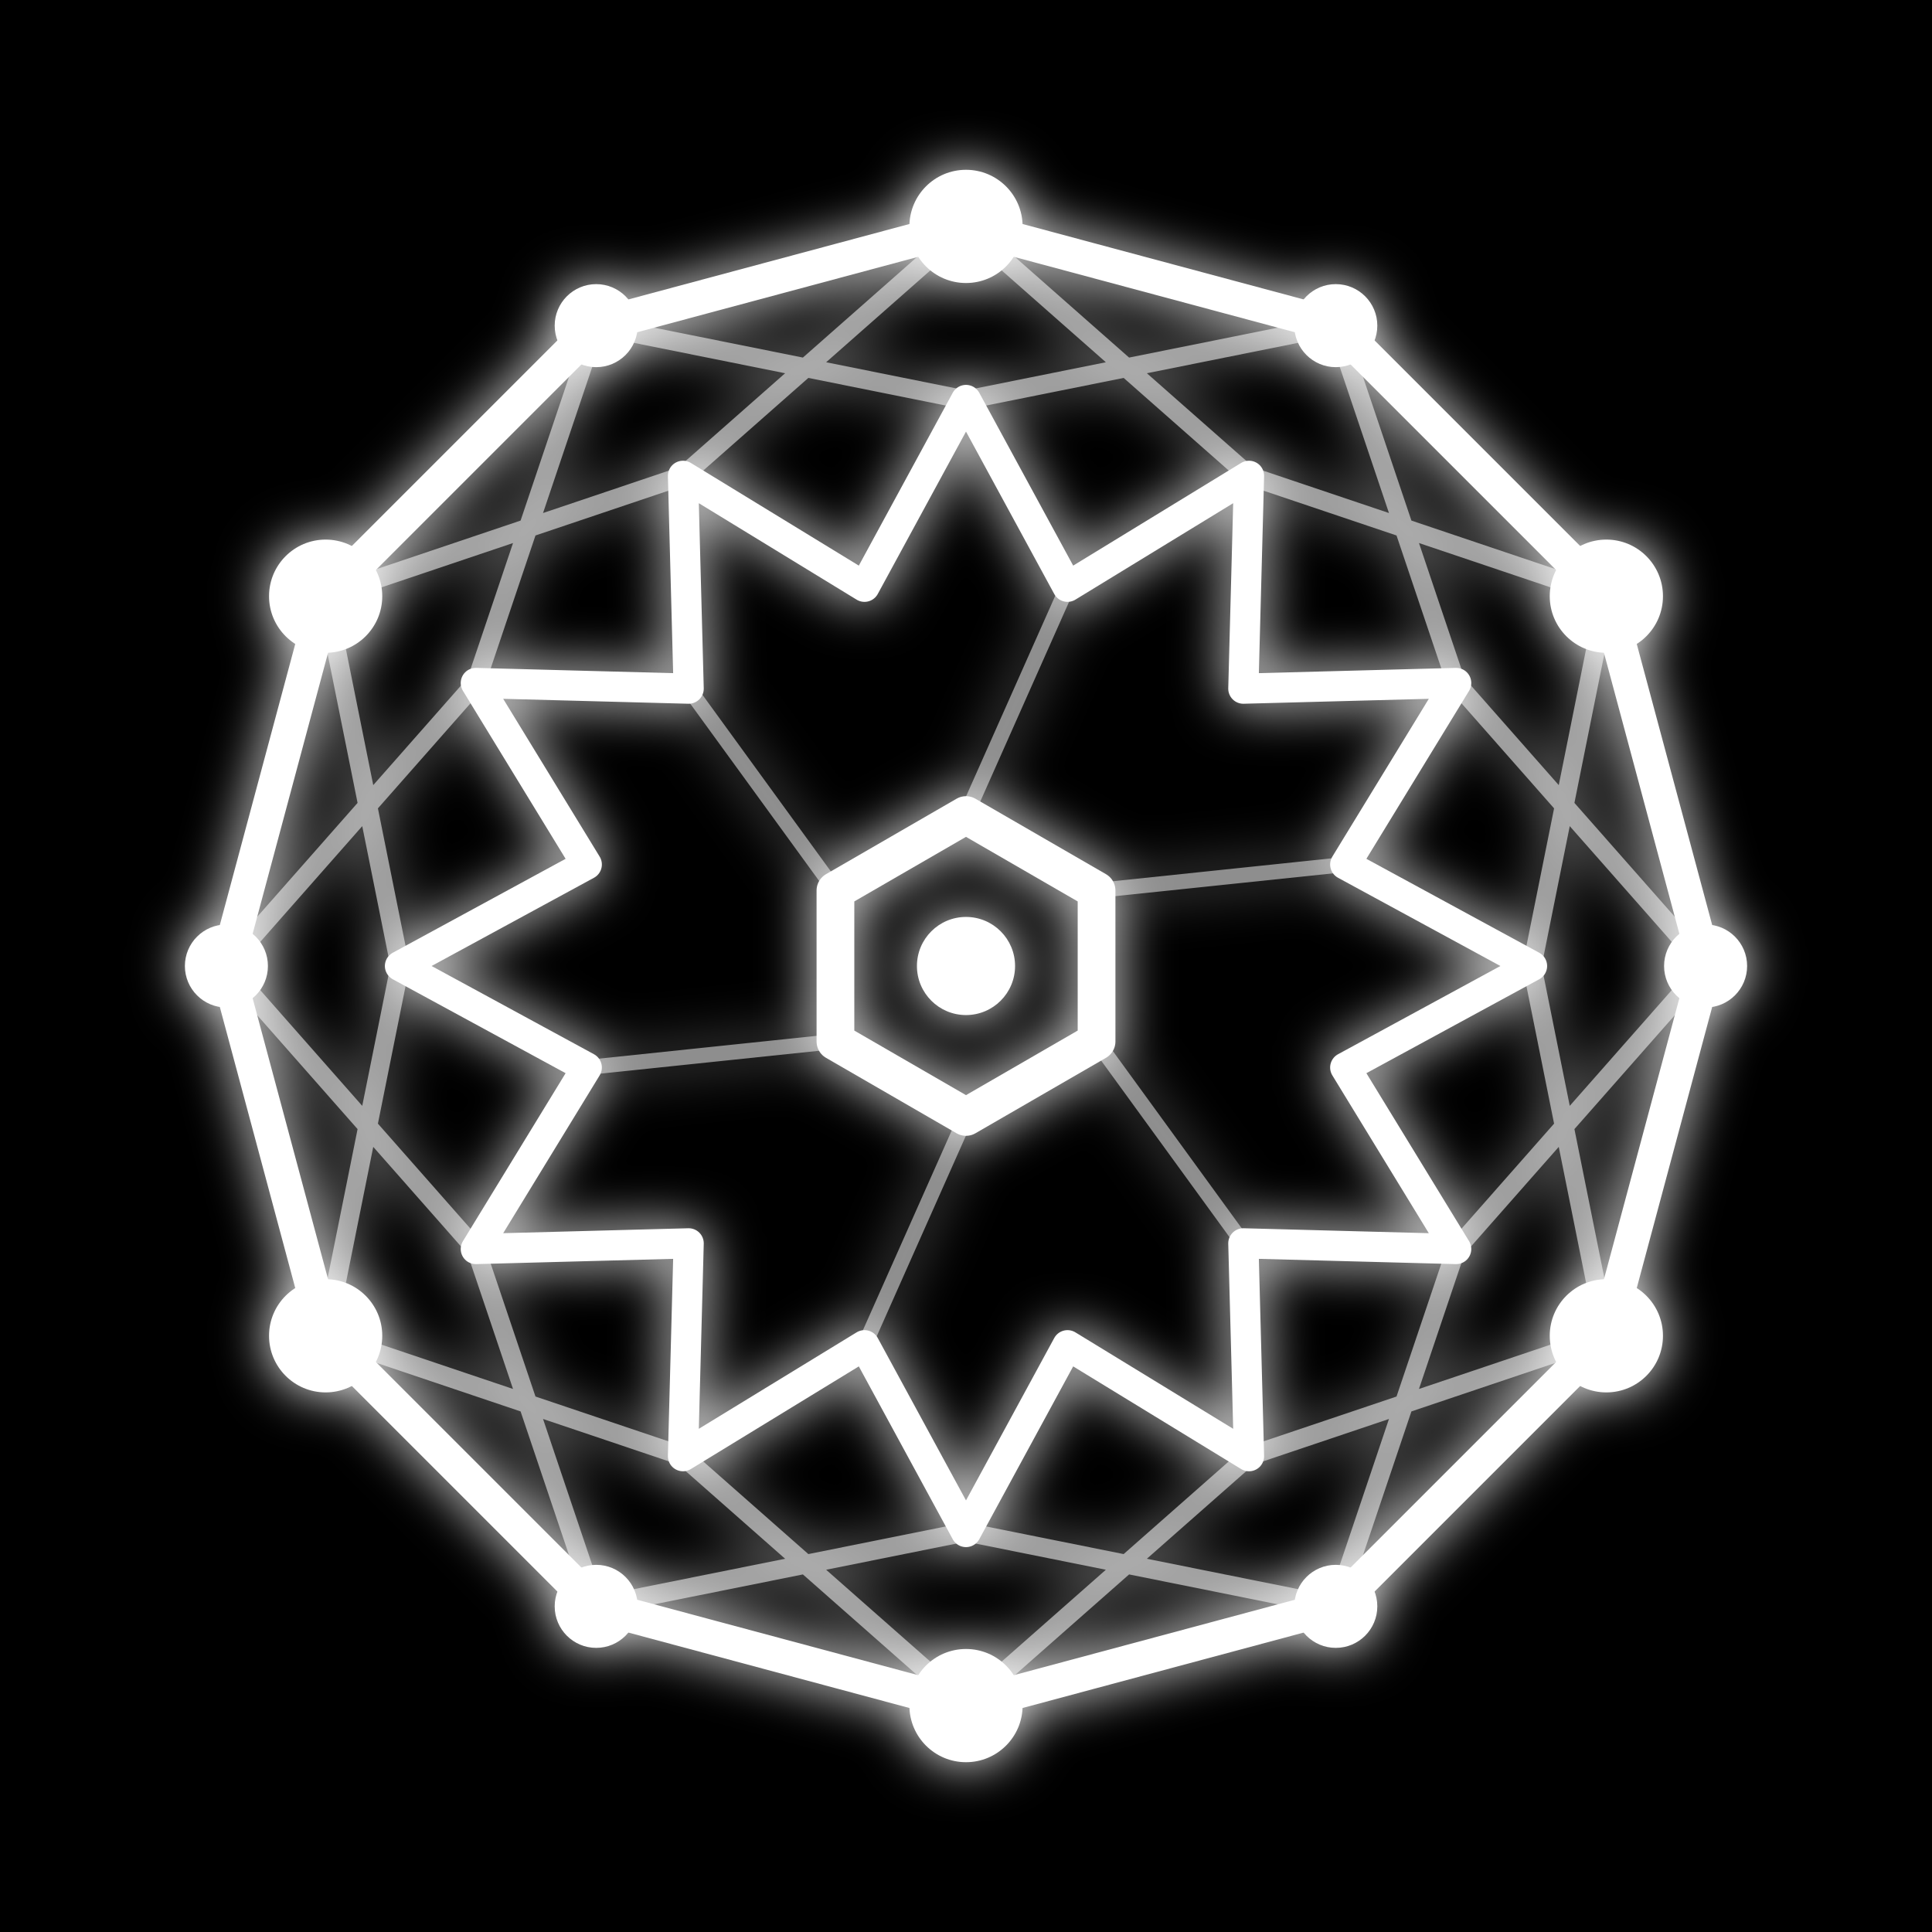
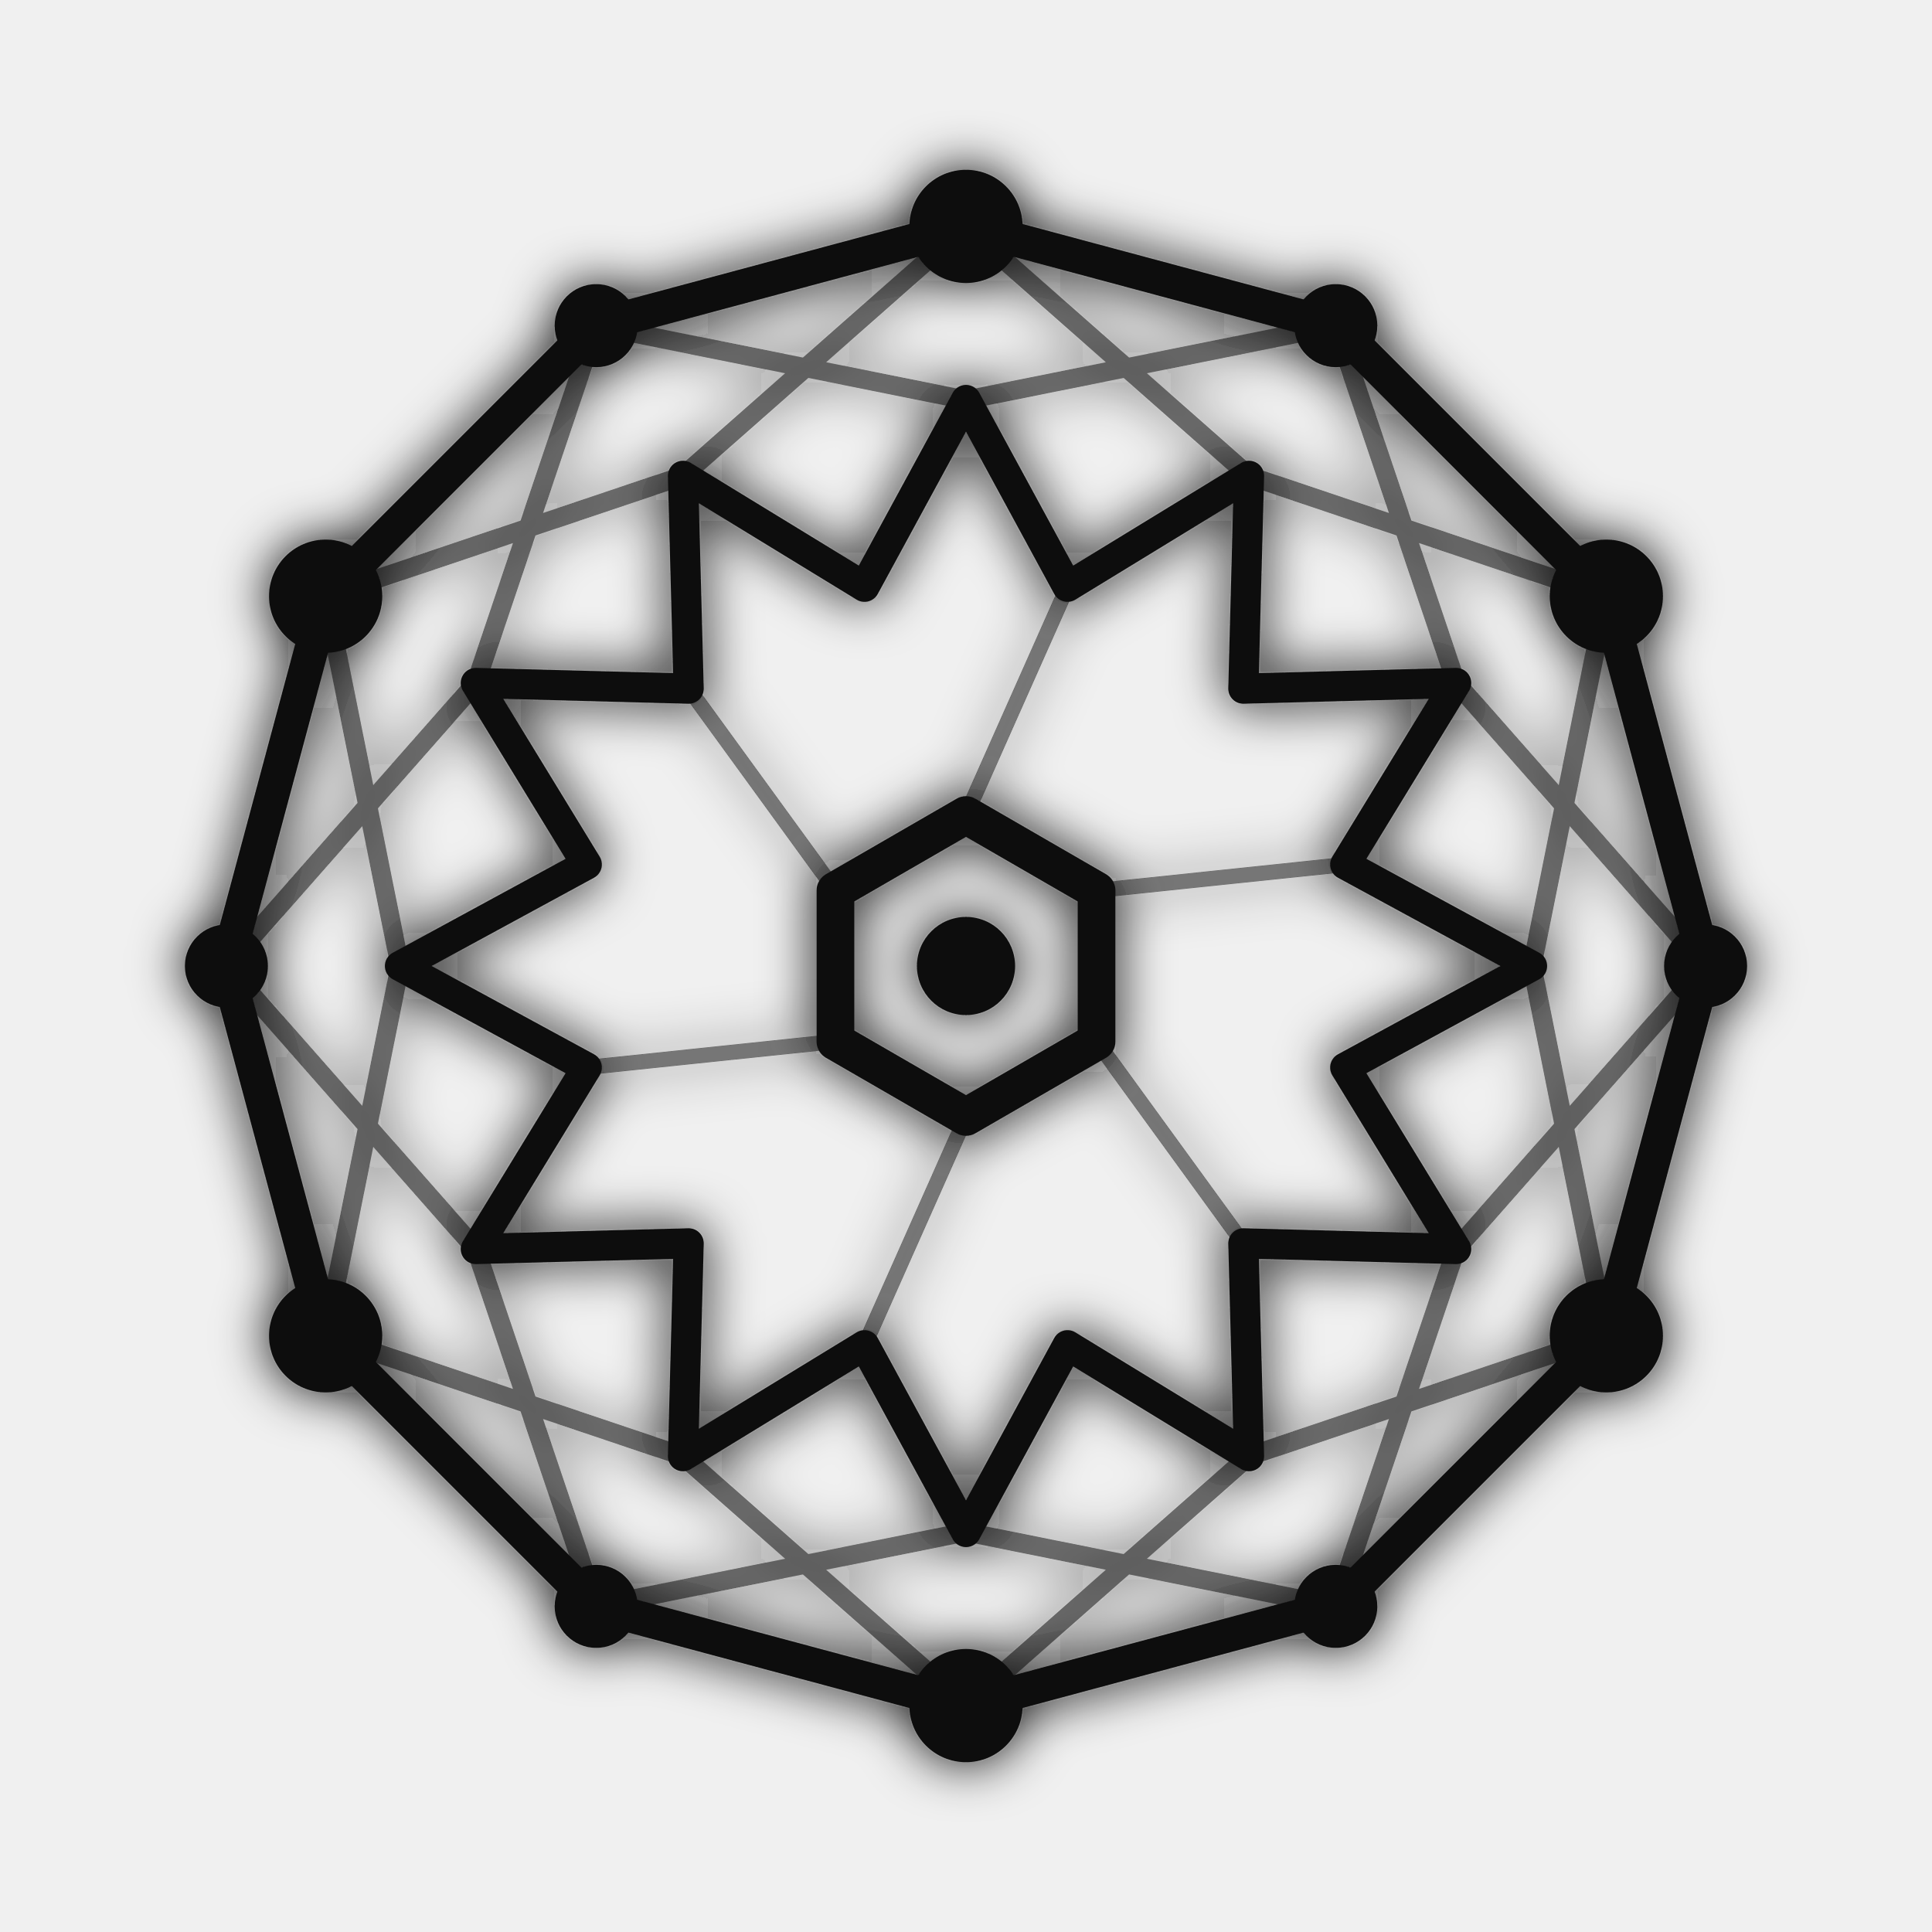
<svg xmlns="http://www.w3.org/2000/svg" width="512" height="512" viewBox="0 0 512 512">
  <defs>
    <filter id="glow" x="-20%" y="-20%" width="140%" height="140%">
      <feGaussianBlur stdDeviation="7" result="b" />
      <feMerge>
        <feMergeNode in="b" />
        <feMergeNode in="SourceGraphic" />
      </feMerge>
    </filter>
  </defs>
-   <rect width="512" height="512" fill="#000" />
-   <g fill="none" stroke="#fff" stroke-linejoin="round" stroke-linecap="round" filter="url(#glow)">
+   <style>.m{color:#111}@media (prefers-color-scheme:dark){.m{color:#fff}}</style>
+   <g class="m" fill="none" stroke="currentColor" stroke-linejoin="round" stroke-linecap="round" filter="url(#glow)">
    <path d="M256.0 60.0L181.0 126.1M256.0 60.0L331.0 126.1M354.0 86.3L256.0 106.0M354.0 86.3L385.9 181.0M425.7 158.0L331.0 126.1M425.7 158.0L406.0 256.0M452.0 256.0L385.9 181.0M452.0 256.0L385.9 331.0M425.7 354.0L406.0 256.0M425.7 354.0L331.0 385.9M354.0 425.7L385.9 331.0M354.0 425.7L256.0 406.0M256.0 452.0L331.0 385.9M256.0 452.0L181.0 385.9M158.0 425.7L256.0 406.0M158.0 425.7L126.1 331.0M86.3 354.0L181.0 385.9M86.3 354.0L106.0 256.0M60.0 256.0L126.1 331.0M60.0 256.0L126.1 181.0M86.3 158.0L106.0 256.0M86.3 158.0L181.0 126.1M158.0 86.3L126.1 181.0M158.0 86.3L256.0 106.0" stroke-width="5" stroke-opacity=".55" />
    <path d="M282.9 155.5L256.0 216.0M356.5 229.1L290.6 236.0M329.5 329.5L290.6 276.0M229.1 356.5L256.0 296.0M155.5 282.9L221.4 276.0M182.5 182.5L221.4 236.0" stroke-width="4" stroke-opacity=".5" />
    <polygon points="256.0,60.0 354.0,86.3 425.7,158.0 452.0,256.0 425.7,354.0 354.0,425.7 256.0,452.0 158.0,425.7 86.3,354.0 60.0,256.0 86.3,158.0 158.0,86.3" stroke-width="9" />
    <polygon points="256.0,106.0 282.9,155.5 331.0,126.1 329.5,182.5 385.9,181.0 356.5,229.1 406.0,256.0 356.5,282.9 385.9,331.0 329.5,329.5 331.0,385.9 282.9,356.5 256.0,406.0 229.1,356.5 181.0,385.9 182.5,329.5 126.1,331.0 155.5,282.9 106.0,256.0 155.5,229.1 126.1,181.0 182.5,182.5 181.0,126.1 229.1,155.5" stroke-width="8" />
    <polygon points="256.0,216.0 290.6,236.0 290.6,276.0 256.0,296.0 221.4,276.0 221.4,236.0" stroke-width="10" />
-     <g fill="#fff" stroke="none">
+     <g fill="currentColor" stroke="none">
      <circle cx="256.0" cy="60.0" r="15" />
      <circle cx="354.0" cy="86.3" r="11" />
      <circle cx="425.7" cy="158.0" r="15" />
      <circle cx="452.0" cy="256.0" r="11" />
      <circle cx="425.7" cy="354.0" r="15" />
      <circle cx="354.0" cy="425.7" r="11" />
      <circle cx="256.0" cy="452.0" r="15" />
      <circle cx="158.0" cy="425.7" r="11" />
      <circle cx="86.3" cy="354.0" r="15" />
      <circle cx="60.0" cy="256.0" r="11" />
      <circle cx="86.3" cy="158.0" r="15" />
      <circle cx="158.0" cy="86.3" r="11" />
      <circle cx="256" cy="256" r="13" />
    </g>
  </g>
</svg>
